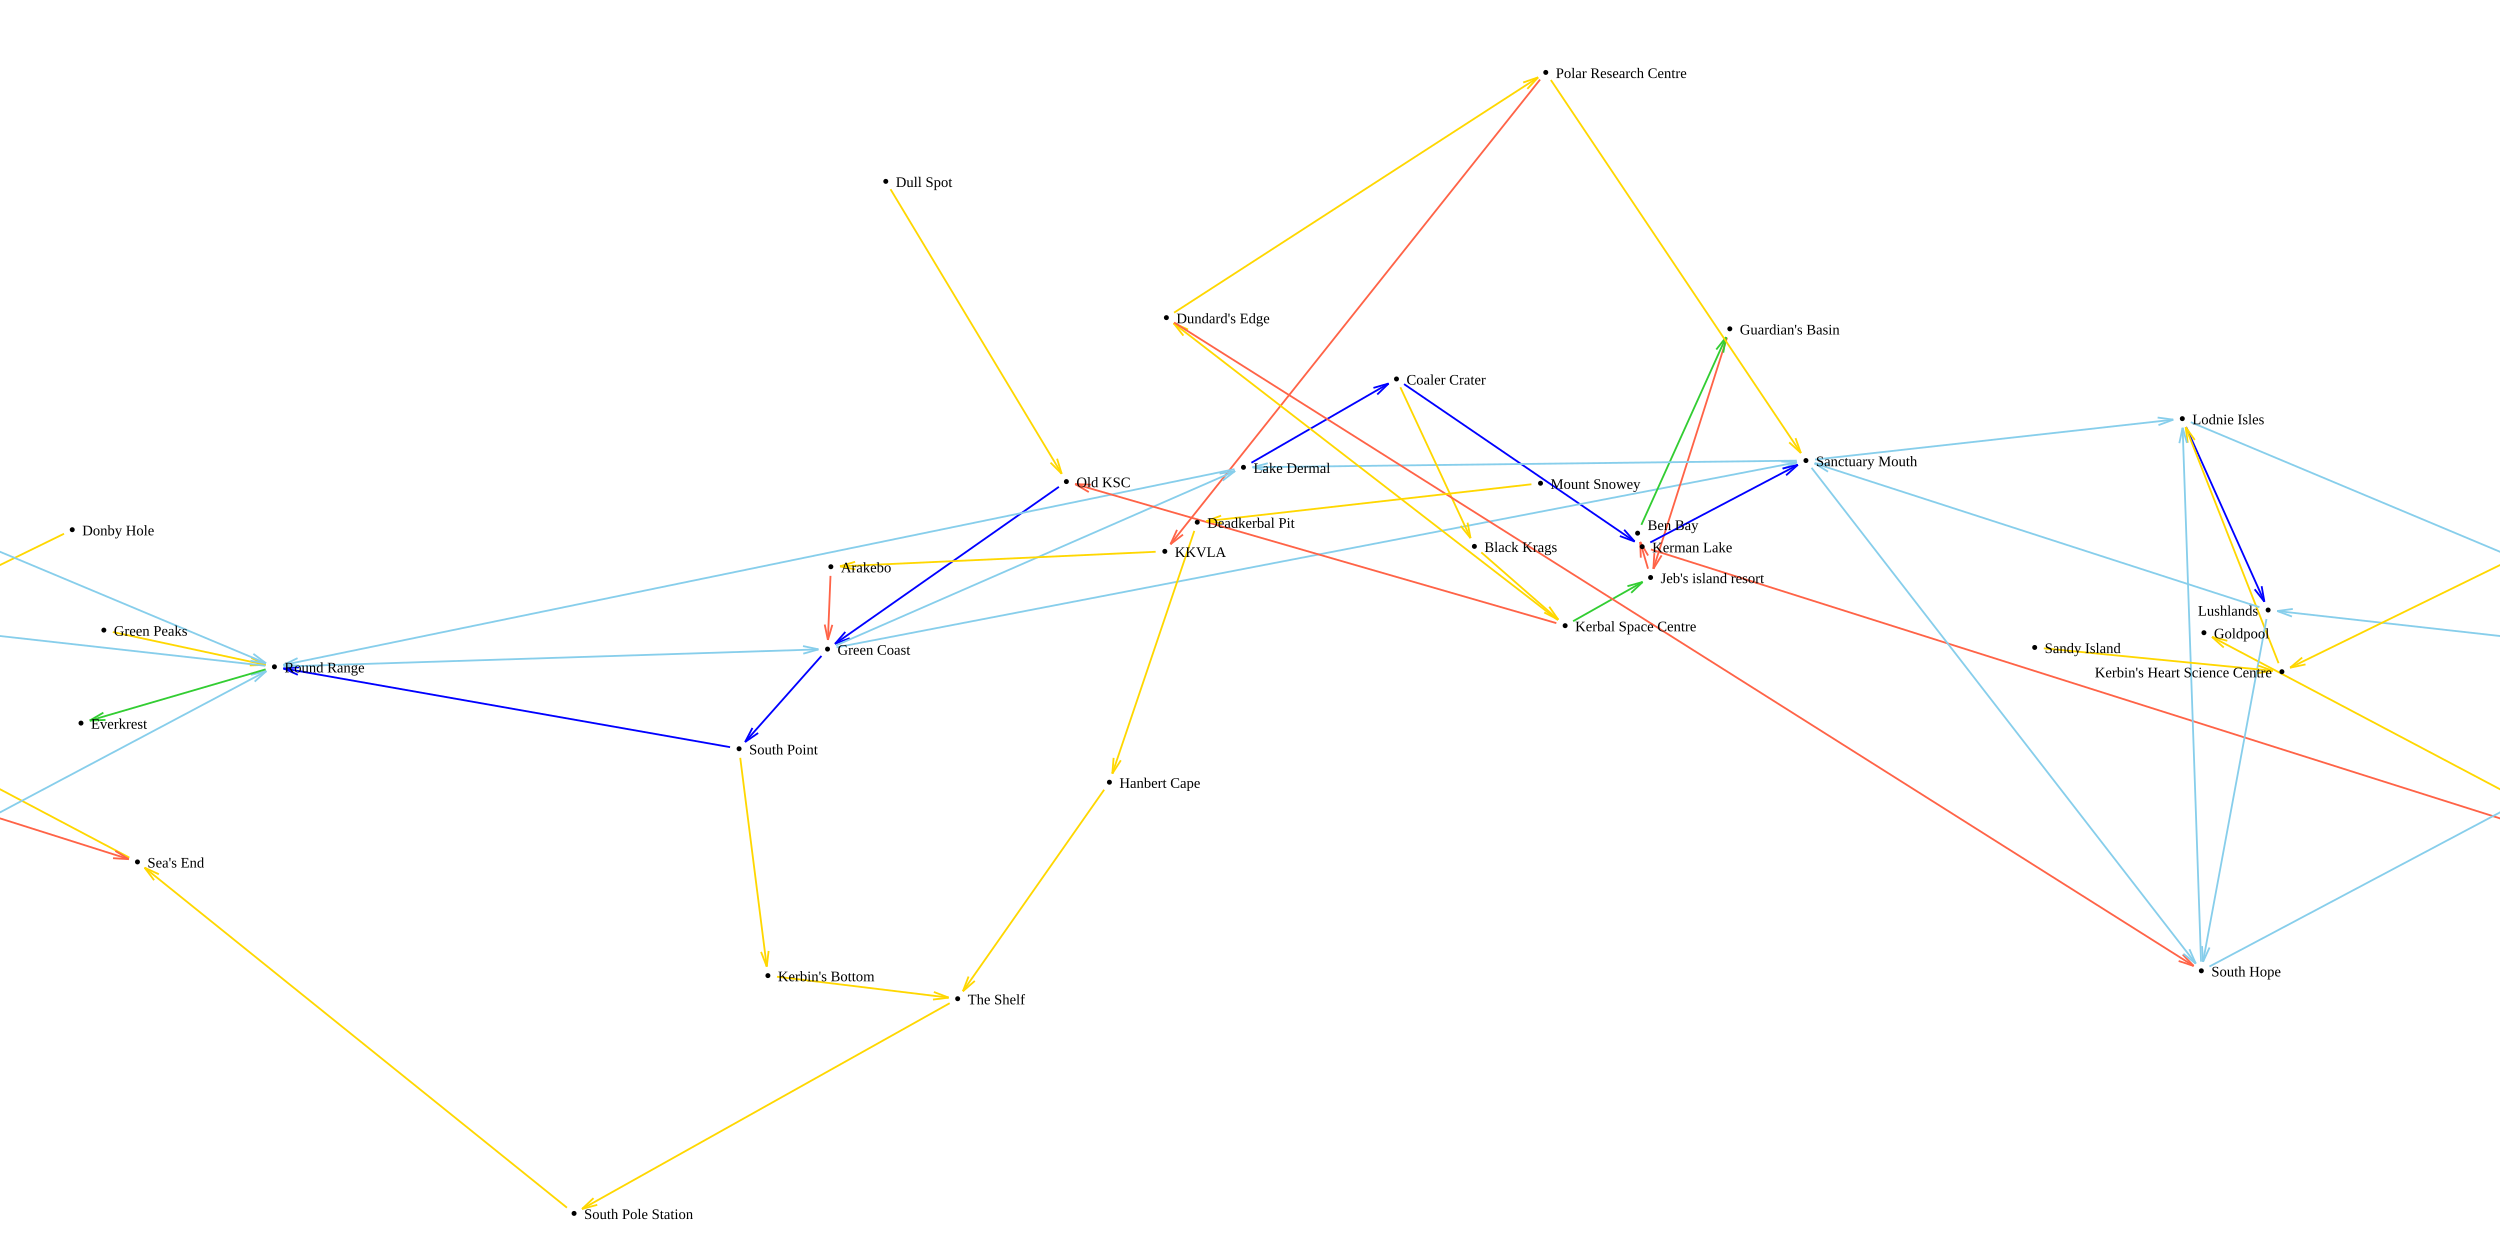
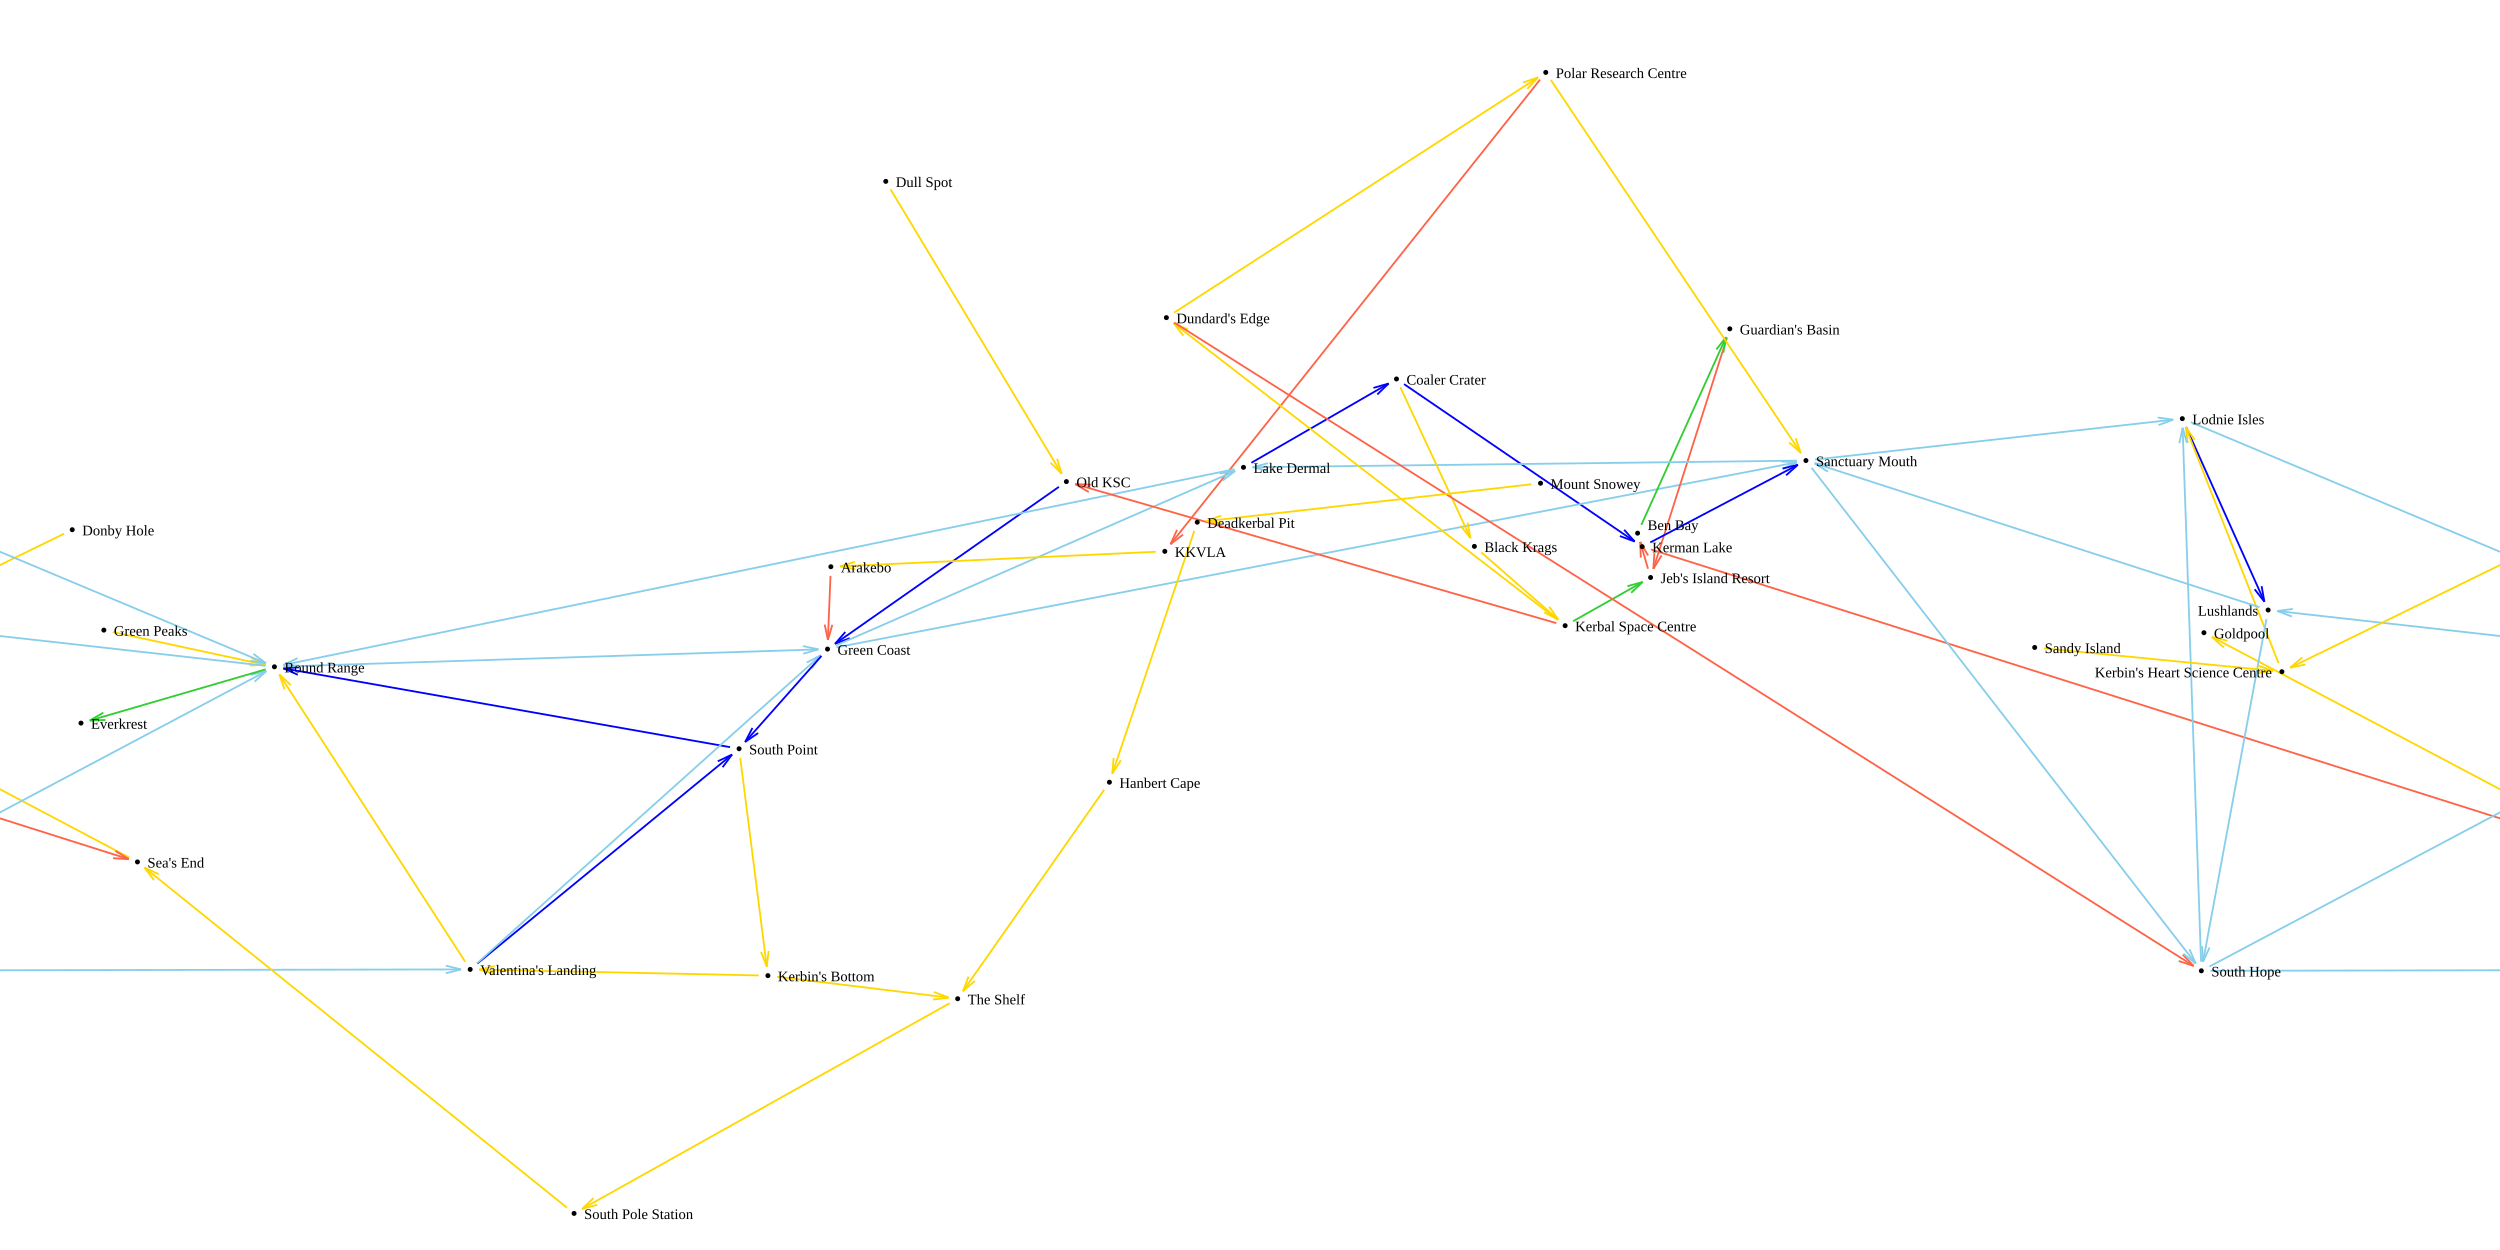
<svg xmlns="http://www.w3.org/2000/svg" baseProfile="full" height="2048" version="1.1" width="4096">
  <defs />
  <line stroke="gold" stroke-width="3px" x1="184.815" x2="434.961" y1="1035.544" y2="1089.328" />
  <line stroke="gold" stroke-width="3px" x1="409.206" x2="434.961" y1="1090.183" y2="1089.328" />
  <line stroke="gold" stroke-width="3px" x1="411.833" x2="434.961" y1="1077.962" y2="1089.328" />
  <line stroke="blue" stroke-width="3px" x1="1734.891" x2="1368.106" y1="797.656" y2="1054.852" />
  <line stroke="blue" stroke-width="3px" x1="1384.986" x2="1368.106" y1="1035.382" y2="1054.852" />
  <line stroke="blue" stroke-width="3px" x1="1392.163" x2="1368.106" y1="1045.616" y2="1054.852" />
  <line stroke="blue" stroke-width="3px" x1="2300.397" x2="2678.162" y1="629.352" y2="887.223" />
  <line stroke="blue" stroke-width="3px" x1="2653.99" x2="2678.162" y1="878.29" y2="887.223" />
  <line stroke="blue" stroke-width="3px" x1="2661.038" x2="2678.162" y1="867.966" y2="887.223" />
  <line stroke="tomato" stroke-width="3px" x1="2523.245" x2="1917.761" y1="130.38" y2="891.59" />
  <line stroke="tomato" stroke-width="3px" x1="1928.432" x2="1917.761" y1="868.134" y2="891.59" />
  <line stroke="tomato" stroke-width="3px" x1="1938.215" x2="1917.761" y1="875.916" y2="891.59" />
  <line stroke="blue" stroke-width="3px" x1="3581.643" x2="3709.973" y1="699.597" y2="985.775" />
  <line stroke="blue" stroke-width="3px" x1="3694.041" x2="3709.973" y1="965.521" y2="985.775" />
  <line stroke="blue" stroke-width="3px" x1="3705.447" x2="3709.973" y1="960.406" y2="985.775" />
  <line stroke="gold" stroke-width="3px" x1="211.946" x2="-471.811" y1="1405.169" y2="1043.637" />
  <line stroke="gold" stroke-width="3px" x1="4307.946" x2="3624.189" y1="1405.169" y2="1043.637" />
  <line stroke="gold" stroke-width="3px" x1="3649.211" x2="3624.189" y1="1049.798" y2="1043.637" />
  <line stroke="gold" stroke-width="3px" x1="3643.368" x2="3624.189" y1="1060.848" y2="1043.637" />
  <line stroke="gold" stroke-width="3px" x1="1923.599" x2="2519.986" y1="512.281" y2="126.784" />
  <line stroke="gold" stroke-width="3px" x1="2502.383" x2="2519.986" y1="145.604" y2="126.784" />
  <line stroke="gold" stroke-width="3px" x1="2495.597" x2="2519.986" y1="135.106" y2="126.784" />
  <line stroke="tomato" stroke-width="3px" x1="2704.851" x2="4306.907" y1="900.209" y2="1407.651" />
  <line stroke="tomato" stroke-width="3px" x1="-1391.149" x2="210.907" y1="900.209" y2="1407.651" />
  <line stroke="tomato" stroke-width="3px" x1="185.187" x2="210.907" y1="1406.06" y2="1407.651" />
  <line stroke="tomato" stroke-width="3px" x1="188.961" x2="210.907" y1="1394.143" y2="1407.651" />
  <line stroke="skyblue" stroke-width="3px" x1="434.719" x2="-364.983" y1="1090.809" y2="1001.133" />
  <line stroke="skyblue" stroke-width="3px" x1="4530.719" x2="3731.017" y1="1090.809" y2="1001.133" />
  <line stroke="skyblue" stroke-width="3px" x1="3756.558" x2="3731.017" y1="997.708" y2="1001.133" />
  <line stroke="skyblue" stroke-width="3px" x1="3755.165" x2="3731.017" y1="1010.13" y2="1001.133" />
  <line stroke="skyblue" stroke-width="3px" x1="1369.569" x2="2023.562" y1="1057.458" y2="771.679" />
  <line stroke="skyblue" stroke-width="3px" x1="2003.156" x2="2023.562" y1="787.417" y2="771.679" />
  <line stroke="skyblue" stroke-width="3px" x1="1998.151" x2="2023.562" y1="775.963" y2="771.679" />
  <line stroke="gold" stroke-width="3px" x1="3733.188" x2="3580.999" y1="1086.569" y2="699.868" />
  <line stroke="gold" stroke-width="3px" x1="3595.97" x2="3580.999" y1="720.843" y2="699.868" />
  <line stroke="gold" stroke-width="3px" x1="3584.339" x2="3580.999" y1="725.42" y2="699.868" />
  <line stroke="skyblue" stroke-width="3px" x1="1370.553" x2="2944.128" y1="1060.626" y2="757.399" />
  <line stroke="skyblue" stroke-width="3px" x1="2920.762" x2="2944.128" y1="768.266" y2="757.399" />
  <line stroke="skyblue" stroke-width="3px" x1="2918.397" x2="2944.128" y1="755.992" y2="757.399" />
  <line stroke="skyblue" stroke-width="3px" x1="3619.945" x2="4532.375" y1="1583.542" y2="1099.51" />
  <line stroke="skyblue" stroke-width="3px" x1="-476.055" x2="436.375" y1="1583.542" y2="1099.51" />
  <line stroke="skyblue" stroke-width="3px" x1="417.219" x2="436.375" y1="1116.747" y2="1099.51" />
  <line stroke="skyblue" stroke-width="3px" x1="411.361" x2="436.375" y1="1105.705" y2="1099.51" />
  <line stroke="skyblue" stroke-width="3px" x1="2973.765" x2="3560.598" y1="752.901" y2="687.57" />
  <line stroke="skyblue" stroke-width="3px" x1="3536.443" x2="3560.598" y1="696.548" y2="687.57" />
  <line stroke="skyblue" stroke-width="3px" x1="3535.06" x2="3560.598" y1="684.124" y2="687.57" />
+   <line stroke="blue" stroke-width="3px" x1="781.948" x2="1199.315" y1="1578.757" y2="1236.274" />
+   <line stroke="blue" stroke-width="3px" x1="1183.953" x2="1199.315" y1="1256.964" y2="1236.274" />
+   <line stroke="blue" stroke-width="3px" x1="1176.024" x2="1199.315" y1="1247.301" y2="1236.274" />
+   <line stroke="gold" stroke-width="3px" x1="2426.938" x2="2553.029" y1="905.065" y2="1015.231" />
+   <line stroke="gold" stroke-width="3px" x1="2530.09" x2="2553.029" y1="1003.489" y2="1015.231" />
+   <line stroke="gold" stroke-width="3px" x1="2538.315" x2="2553.029" y1="994.076" y2="1015.231" />
+   <line stroke="skyblue" stroke-width="3px" x1="3621.694" x2="4851.352" y1="1590.544" y2="1588.299" />
+   <line stroke="skyblue" stroke-width="3px" x1="-474.306" x2="755.352" y1="1590.544" y2="1588.299" />
+   <line stroke="skyblue" stroke-width="3px" x1="730.363" x2="755.352" y1="1594.595" y2="1588.299" />
+   <line stroke="skyblue" stroke-width="3px" x1="730.34" x2="755.352" y1="1582.095" y2="1588.299" />
  <line stroke="tomato" stroke-width="3px" x1="2829.571" x2="2708.888" y1="553.046" y2="931.884" />
  <line stroke="tomato" stroke-width="3px" x1="2710.521" x2="2708.888" y1="906.166" y2="931.884" />
  <line stroke="tomato" stroke-width="3px" x1="2722.431" x2="2708.888" y1="909.96" y2="931.884" />
-   <line stroke="gold" stroke-width="3px" x1="2426.938" x2="2553.029" y1="905.065" y2="1015.231" />
-   <line stroke="gold" stroke-width="3px" x1="2530.09" x2="2553.029" y1="1003.489" y2="1015.231" />
-   <line stroke="gold" stroke-width="3px" x1="2538.315" x2="2553.029" y1="994.076" y2="1015.231" />
  <line stroke="blue" stroke-width="3px" x1="1196.139" x2="464.398" y1="1224.153" y2="1095.086" />
  <line stroke="blue" stroke-width="3px" x1="490.103" x2="464.398" y1="1093.274" y2="1095.086" />
  <line stroke="blue" stroke-width="3px" x1="487.932" x2="464.398" y1="1105.584" y2="1095.086" />
  <line stroke="limegreen" stroke-width="3px" x1="2689.223" x2="2827.954" y1="859.866" y2="552.426" />
  <line stroke="limegreen" stroke-width="3px" x1="2823.368" x2="2827.954" y1="577.784" y2="552.426" />
  <line stroke="limegreen" stroke-width="3px" x1="2811.974" x2="2827.954" y1="572.643" y2="552.426" />
  <line stroke="skyblue" stroke-width="3px" x1="2943.858" x2="2052.306" y1="754.741" y2="765.492" />
  <line stroke="skyblue" stroke-width="3px" x1="2077.229" x2="2052.306" y1="758.941" y2="765.492" />
  <line stroke="skyblue" stroke-width="3px" x1="2077.38" x2="2052.306" y1="771.44" y2="765.492" />
  <line stroke="gold" stroke-width="3px" x1="928.876" x2="236.891" y1="1978.641" y2="1421.586" />
  <line stroke="gold" stroke-width="3px" x1="260.284" x2="236.891" y1="1432.394" y2="1421.586" />
  <line stroke="gold" stroke-width="3px" x1="252.446" x2="236.891" y1="1442.131" y2="1421.586" />
+   <line stroke="gold" stroke-width="3px" x1="762.204" x2="457.773" y1="1575.677" y2="1105.075" />
+   <line stroke="gold" stroke-width="3px" x1="476.6" x2="457.773" y1="1122.671" y2="1105.075" />
+   <line stroke="gold" stroke-width="3px" x1="466.104" x2="457.773" y1="1129.461" y2="1105.075" />
  <line stroke="gold" stroke-width="3px" x1="104.881" x2="-343.844" y1="874.457" y2="1093.936" />
  <line stroke="gold" stroke-width="3px" x1="4200.881" x2="3752.156" y1="874.457" y2="1093.936" />
  <line stroke="gold" stroke-width="3px" x1="3771.867" x2="3752.156" y1="1077.338" y2="1093.936" />
  <line stroke="gold" stroke-width="3px" x1="3777.36" x2="3752.156" y1="1088.566" y2="1093.936" />
+   <line stroke="skyblue" stroke-width="3px" x1="781.521" x2="1344.655" y1="1578.26" y2="1073.477" />
+   <line stroke="skyblue" stroke-width="3px" x1="1330.211" x2="1344.655" y1="1094.817" y2="1073.477" />
+   <line stroke="skyblue" stroke-width="3px" x1="1321.867" x2="1344.655" y1="1085.509" y2="1073.477" />
  <line stroke="gold" stroke-width="3px" x1="1893.439" x2="1376.264" y1="904.02" y2="927.838" />
  <line stroke="gold" stroke-width="3px" x1="1400.95" x2="1376.264" y1="920.444" y2="927.838" />
  <line stroke="gold" stroke-width="3px" x1="1401.525" x2="1376.264" y1="932.931" y2="927.838" />
  <line stroke="blue" stroke-width="3px" x1="2050.297" x2="2275.019" y1="758.172" y2="628.397" />
  <line stroke="blue" stroke-width="3px" x1="2256.495" x2="2275.019" y1="646.312" y2="628.397" />
  <line stroke="blue" stroke-width="3px" x1="2250.244" x2="2275.019" y1="635.487" y2="628.397" />
  <line stroke="gold" stroke-width="3px" x1="1273.023" x2="1554.158" y1="1600.28" y2="1634.498" />
  <line stroke="gold" stroke-width="3px" x1="1528.586" x2="1554.158" y1="1637.682" y2="1634.498" />
  <line stroke="gold" stroke-width="3px" x1="1530.096" x2="1554.158" y1="1625.273" y2="1634.498" />
  <line stroke="gold" stroke-width="3px" x1="1458.995" x2="1739.44" y1="310.001" y2="776.191" />
  <line stroke="gold" stroke-width="3px" x1="1721.198" x2="1739.44" y1="757.99" y2="776.191" />
  <line stroke="gold" stroke-width="3px" x1="1731.909" x2="1739.44" y1="751.547" y2="776.191" />
  <line stroke="skyblue" stroke-width="3px" x1="3713.381" x2="3609.424" y1="1014.211" y2="1575.822" />
  <line stroke="skyblue" stroke-width="3px" x1="3607.829" x2="3609.424" y1="1550.102" y2="1575.822" />
  <line stroke="skyblue" stroke-width="3px" x1="3620.12" x2="3609.424" y1="1552.377" y2="1575.822" />
  <line stroke="gold" stroke-width="3px" x1="1956.778" x2="1822.473" y1="869.774" y2="1267.38" />
  <line stroke="gold" stroke-width="3px" x1="1824.552" x2="1822.473" y1="1241.694" y2="1267.38" />
  <line stroke="gold" stroke-width="3px" x1="1836.395" x2="1822.473" y1="1245.694" y2="1267.38" />
  <line stroke="gold" stroke-width="3px" x1="1555.958" x2="953.649" y1="1643.636" y2="1980.721" />
  <line stroke="gold" stroke-width="3px" x1="972.413" x2="953.649" y1="1963.058" y2="1980.721" />
  <line stroke="gold" stroke-width="3px" x1="978.518" x2="953.649" y1="1973.966" y2="1980.721" />
  <line stroke="limegreen" stroke-width="3px" x1="2577.392" x2="2691.268" y1="1017.735" y2="953.542" />
  <line stroke="limegreen" stroke-width="3px" x1="2672.559" x2="2691.268" y1="971.263" y2="953.542" />
  <line stroke="limegreen" stroke-width="3px" x1="2666.421" x2="2691.268" y1="960.374" y2="953.542" />
  <line stroke="skyblue" stroke-width="3px" x1="464.618" x2="1340.832" y1="1092.001" y2="1063.944" />
  <line stroke="skyblue" stroke-width="3px" x1="1316.045" x2="1340.832" y1="1070.991" y2="1063.944" />
  <line stroke="skyblue" stroke-width="3px" x1="1315.645" x2="1340.832" y1="1058.498" y2="1063.944" />
  <line stroke="gold" stroke-width="3px" x1="1809.064" x2="1577.657" y1="1293.874" y2="1624.027" />
  <line stroke="gold" stroke-width="3px" x1="1586.888" x2="1577.657" y1="1599.968" y2="1624.027" />
  <line stroke="gold" stroke-width="3px" x1="1597.124" x2="1577.657" y1="1607.142" y2="1624.027" />
  <line stroke="skyblue" stroke-width="3px" x1="3589.34" x2="4531.792" y1="691.708" y2="1086.683" />
  <line stroke="skyblue" stroke-width="3px" x1="-506.66" x2="435.792" y1="691.708" y2="1086.683" />
  <line stroke="skyblue" stroke-width="3px" x1="410.319" x2="435.792" y1="1082.784" y2="1086.683" />
  <line stroke="skyblue" stroke-width="3px" x1="415.15" x2="435.792" y1="1071.256" y2="1086.683" />
  <line stroke="skyblue" stroke-width="3px" x1="3606.177" x2="3576.022" y1="1575.581" y2="700.901" />
  <line stroke="skyblue" stroke-width="3px" x1="3583.13" x2="3576.022" y1="725.671" y2="700.901" />
  <line stroke="skyblue" stroke-width="3px" x1="3570.638" x2="3576.022" y1="726.102" y2="700.901" />
  <line stroke="blue" stroke-width="3px" x1="2703.827" x2="2945.581" y1="888.697" y2="761.543" />
  <line stroke="blue" stroke-width="3px" x1="2926.365" x2="2945.581" y1="778.712" y2="761.543" />
  <line stroke="blue" stroke-width="3px" x1="2920.546" x2="2945.581" y1="767.649" y2="761.543" />
  <line stroke="blue" stroke-width="3px" x1="1345.868" x2="1220.867" y1="1074.684" y2="1215.539" />
  <line stroke="blue" stroke-width="3px" x1="1232.786" x2="1220.867" y1="1192.692" y2="1215.539" />
  <line stroke="blue" stroke-width="3px" x1="1242.136" x2="1220.867" y1="1200.989" y2="1215.539" />
  <line stroke="gold" stroke-width="3px" x1="2540.935" x2="2950.505" y1="131.101" y2="742.101" />
  <line stroke="gold" stroke-width="3px" x1="2931.393" x2="2950.505" y1="724.815" y2="742.101" />
  <line stroke="gold" stroke-width="3px" x1="2941.776" x2="2950.505" y1="717.855" y2="742.101" />
  <line stroke="gold" stroke-width="3px" x1="3348.563" x2="3723.753" y1="1062.254" y2="1099.063" />
  <line stroke="gold" stroke-width="3px" x1="3698.262" x2="3723.753" y1="1102.842" y2="1099.063" />
  <line stroke="gold" stroke-width="3px" x1="3699.483" x2="3723.753" y1="1090.401" y2="1099.063" />
  <line stroke="gold" stroke-width="3px" x1="2294.337" x2="2409.314" y1="634.495" y2="881.596" />
  <line stroke="gold" stroke-width="3px" x1="2393.101" x2="2409.314" y1="861.566" y2="881.596" />
  <line stroke="gold" stroke-width="3px" x1="2404.434" x2="2409.314" y1="856.293" y2="881.596" />
  <line stroke="skyblue" stroke-width="3px" x1="2022.615" x2="464.318" y1="768.697" y2="1089.457" />
  <line stroke="skyblue" stroke-width="3px" x1="487.544" x2="464.318" y1="1078.295" y2="1089.457" />
  <line stroke="skyblue" stroke-width="3px" x1="490.065" x2="464.318" y1="1090.538" y2="1089.457" />
  <line stroke="skyblue" stroke-width="3px" x1="3701.838" x2="2973.129" y1="994.846" y2="759.176" />
  <line stroke="skyblue" stroke-width="3px" x1="2998.839" x2="2973.129" y1="760.922" y2="759.176" />
  <line stroke="skyblue" stroke-width="3px" x1="2994.993" x2="2973.129" y1="772.816" y2="759.176" />
  <line stroke="limegreen" stroke-width="3px" x1="435.224" x2="147.105" y1="1096.673" y2="1180.547" />
  <line stroke="limegreen" stroke-width="3px" x1="169.361" x2="147.105" y1="1167.558" y2="1180.547" />
  <line stroke="limegreen" stroke-width="3px" x1="172.855" x2="147.105" y1="1179.56" y2="1180.547" />
  <line stroke="gold" stroke-width="3px" x1="2552.454" x2="1922.872" y1="1015.931" y2="529.593" />
  <line stroke="gold" stroke-width="3px" x1="1946.477" x2="1922.872" y1="539.93" y2="529.593" />
  <line stroke="gold" stroke-width="3px" x1="1938.836" x2="1922.872" y1="549.822" y2="529.593" />
  <line stroke="tomato" stroke-width="3px" x1="2700.117" x2="2687.27" y1="931.781" y2="887.933" />
  <line stroke="tomato" stroke-width="3px" x1="2700.298" x2="2687.27" y1="910.167" y2="887.933" />
  <line stroke="tomato" stroke-width="3px" x1="2688.302" x2="2687.27" y1="913.682" y2="887.933" />
  <line stroke="tomato" stroke-width="3px" x1="1923.686" x2="3594.009" y1="528.429" y2="1582.566" />
  <line stroke="tomato" stroke-width="3px" x1="3569.532" x2="3594.009" y1="1574.509" y2="1582.566" />
  <line stroke="tomato" stroke-width="3px" x1="3576.203" x2="3594.009" y1="1563.938" y2="1582.566" />
  <line stroke="tomato" stroke-width="3px" x1="2549.914" x2="1761.583" y1="1020.938" y2="793.207" />
  <line stroke="tomato" stroke-width="3px" x1="1787.336" x2="1761.583" y1="794.141" y2="793.207" />
  <line stroke="tomato" stroke-width="3px" x1="1783.867" x2="1761.583" y1="806.15" y2="793.207" />
+   <line stroke="gold" stroke-width="3px" x1="1243.136" x2="785.349" y1="1598.154" y2="1588.585" />
+   <line stroke="gold" stroke-width="3px" x1="810.474" x2="785.349" y1="1582.859" y2="1588.585" />
+   <line stroke="gold" stroke-width="3px" x1="810.212" x2="785.349" y1="1595.356" y2="1588.585" />
  <line stroke="gold" stroke-width="3px" x1="2509.08" x2="1976.482" y1="793.435" y2="853.871" />
  <line stroke="gold" stroke-width="3px" x1="2000.618" x2="1976.482" y1="844.842" y2="853.871" />
  <line stroke="gold" stroke-width="3px" x1="2002.027" x2="1976.482" y1="857.263" y2="853.871" />
  <line stroke="tomato" stroke-width="3px" x1="1360.674" x2="1356.43" y1="943.515" y2="1048.477" />
  <line stroke="tomato" stroke-width="3px" x1="1351.195" x2="1356.43" y1="1023.245" y2="1048.477" />
  <line stroke="tomato" stroke-width="3px" x1="1363.685" x2="1356.43" y1="1023.75" y2="1048.477" />
  <line stroke="skyblue" stroke-width="3px" x1="2968.045" x2="3597.506" y1="766.417" y2="1578.715" />
  <line stroke="skyblue" stroke-width="3px" x1="3577.253" x2="3597.506" y1="1562.782" y2="1578.715" />
  <line stroke="skyblue" stroke-width="3px" x1="3587.133" x2="3597.506" y1="1555.125" y2="1578.715" />
  <line stroke="gold" stroke-width="3px" x1="1212.801" x2="1256.243" y1="1241.639" y2="1583.587" />
  <line stroke="gold" stroke-width="3px" x1="1246.892" x2="1256.243" y1="1559.574" y2="1583.587" />
  <line stroke="gold" stroke-width="3px" x1="1259.292" x2="1256.243" y1="1557.999" y2="1583.587" />
  <circle cx="1361.28" cy="928.528" r="4.096" />
  <text font-size="2em" text-anchor="start" x="1377.664" y="937.744">Arakebo</text>
  <circle cx="2683.053" cy="873.538" r="4.096" />
  <text font-size="2em" text-anchor="start" x="2699.437" y="868.418">Ben Bay</text>
  <circle cx="2415.642" cy="895.196" r="4.096" />
  <text font-size="2em" text-anchor="start" x="2432.026" y="904.412">Black Krags</text>
  <circle cx="2288.009" cy="620.896" r="4.096" />
  <text font-size="2em" text-anchor="start" x="2304.393" y="630.112">Coaler Crater</text>
  <circle cx="1961.578" cy="855.562" r="4.096" />
  <text font-size="2em" text-anchor="start" x="1977.962" y="864.778">Deadkerbal Pit</text>
  <circle cx="118.356" cy="867.867" r="4.096" />
  <text font-size="2em" text-anchor="start" x="134.74" y="877.083">Donby Hole</text>
  <circle cx="1451.263" cy="297.147" r="4.096" />
  <text font-size="2em" text-anchor="start" x="1467.647" y="306.363">Dull Spot</text>
  <circle cx="1911.001" cy="520.423" r="4.096" />
  <text font-size="2em" text-anchor="start" x="1927.385" y="529.639">Dundard's Edge</text>
  <circle cx="132.702" cy="1184.739" r="4.096" />
  <text font-size="2em" text-anchor="start" x="149.086" y="1193.955">Everkrest</text>
  <circle cx="3610.928" cy="1036.626" r="4.096" />
  <text font-size="2em" text-anchor="start" x="3627.312" y="1045.842">Goldpool</text>
  <circle cx="1355.824" cy="1063.464" r="4.096" />
  <text font-size="2em" text-anchor="start" x="1372.208" y="1072.68">Green Coast</text>
  <circle cx="170.151" cy="1032.391" r="4.096" />
  <text font-size="2em" text-anchor="start" x="186.535" y="1041.607">Green Peaks</text>
  <circle cx="2834.124" cy="538.754" r="4.096" />
  <text font-size="2em" text-anchor="start" x="2850.508" y="547.97">Guardian's Basin</text>
  <circle cx="1817.673" cy="1281.591" r="4.096" />
  <text font-size="2em" text-anchor="start" x="1834.057" y="1290.807">Hanbert Cape</text>
  <circle cx="2704.335" cy="946.176" r="4.096" />
-   <text font-size="2em" text-anchor="start" x="2720.719" y="955.392">Jeb's island resort</text>
+   <text font-size="2em" text-anchor="start" x="2720.719" y="955.392">Jeb's Island Resort</text>
  <circle cx="2564.325" cy="1025.101" r="4.096" />
  <text font-size="2em" text-anchor="start" x="2580.709" y="1034.317">Kerbal Space Centre</text>
  <circle cx="1258.133" cy="1598.467" r="4.096" />
  <text font-size="2em" text-anchor="start" x="1274.517" y="1607.683">Kerbin's Bottom</text>
  <circle cx="3738.681" cy="1100.527" r="4.096" />
  <text font-size="2em" text-anchor="end" x="3722.297" y="1109.743">Kerbin's Heart Science Centre</text>
  <circle cx="2690.551" cy="895.679" r="4.096" />
  <text font-size="2em" text-anchor="start" x="2706.935" y="904.895">Kerman Lake</text>
  <circle cx="1908.423" cy="903.33" r="4.096" />
  <text font-size="2em" text-anchor="start" x="1924.807" y="912.546">KKVLA</text>
  <circle cx="2037.307" cy="765.673" r="4.096" />
  <text font-size="2em" text-anchor="start" x="2053.691" y="774.889">Lake Dermal</text>
  <circle cx="3575.506" cy="685.91" r="4.096" />
  <text font-size="2em" text-anchor="start" x="3591.89" y="695.126">Lodnie Isles</text>
  <circle cx="3716.111" cy="999.462" r="4.096" />
  <text font-size="2em" text-anchor="end" x="3699.727" y="1008.678">Lushlands</text>
  <circle cx="2523.985" cy="791.743" r="4.096" />
  <text font-size="2em" text-anchor="start" x="2540.369" y="800.959">Mount Snowey</text>
  <circle cx="1747.173" cy="789.044" r="4.096" />
  <text font-size="2em" text-anchor="start" x="1763.557" y="798.26">Old KSC</text>
  <circle cx="2532.583" cy="118.641" r="4.096" />
  <text font-size="2em" text-anchor="start" x="2548.967" y="127.857">Polar Research Centre</text>
  <circle cx="449.626" cy="1092.481" r="4.096" />
  <text font-size="2em" text-anchor="start" x="466.01" y="1101.697">Round Range</text>
  <circle cx="2958.857" cy="754.56" r="4.096" />
  <text font-size="2em" text-anchor="start" x="2975.241" y="763.776">Sanctuary Mouth</text>
  <circle cx="3333.634" cy="1060.789" r="4.096" />
  <text font-size="2em" text-anchor="start" x="3350.018" y="1070.005">Sandy Island</text>
  <circle cx="225.207" cy="1412.18" r="4.096" />
  <text font-size="2em" text-anchor="start" x="241.591" y="1421.396">Sea's End</text>
  <circle cx="3606.694" cy="1590.572" r="4.096" />
  <text font-size="2em" text-anchor="start" x="3623.078" y="1599.788">South Hope</text>
  <circle cx="1210.911" cy="1226.759" r="4.096" />
  <text font-size="2em" text-anchor="start" x="1227.295" y="1235.975">South Point</text>
  <circle cx="940.56" cy="1988.047" r="4.096" />
  <text font-size="2em" text-anchor="start" x="956.944" y="1997.263">South Pole Station</text>
  <circle cx="1569.048" cy="1636.31" r="4.096" />
  <text font-size="2em" text-anchor="start" x="1585.432" y="1645.526">The Shelf</text>
+   <circle cx="770.352" cy="1588.272" r="4.096" />
+   <text font-size="2em" text-anchor="start" x="786.736" y="1597.488">Valentina's Landing</text>
</svg>
